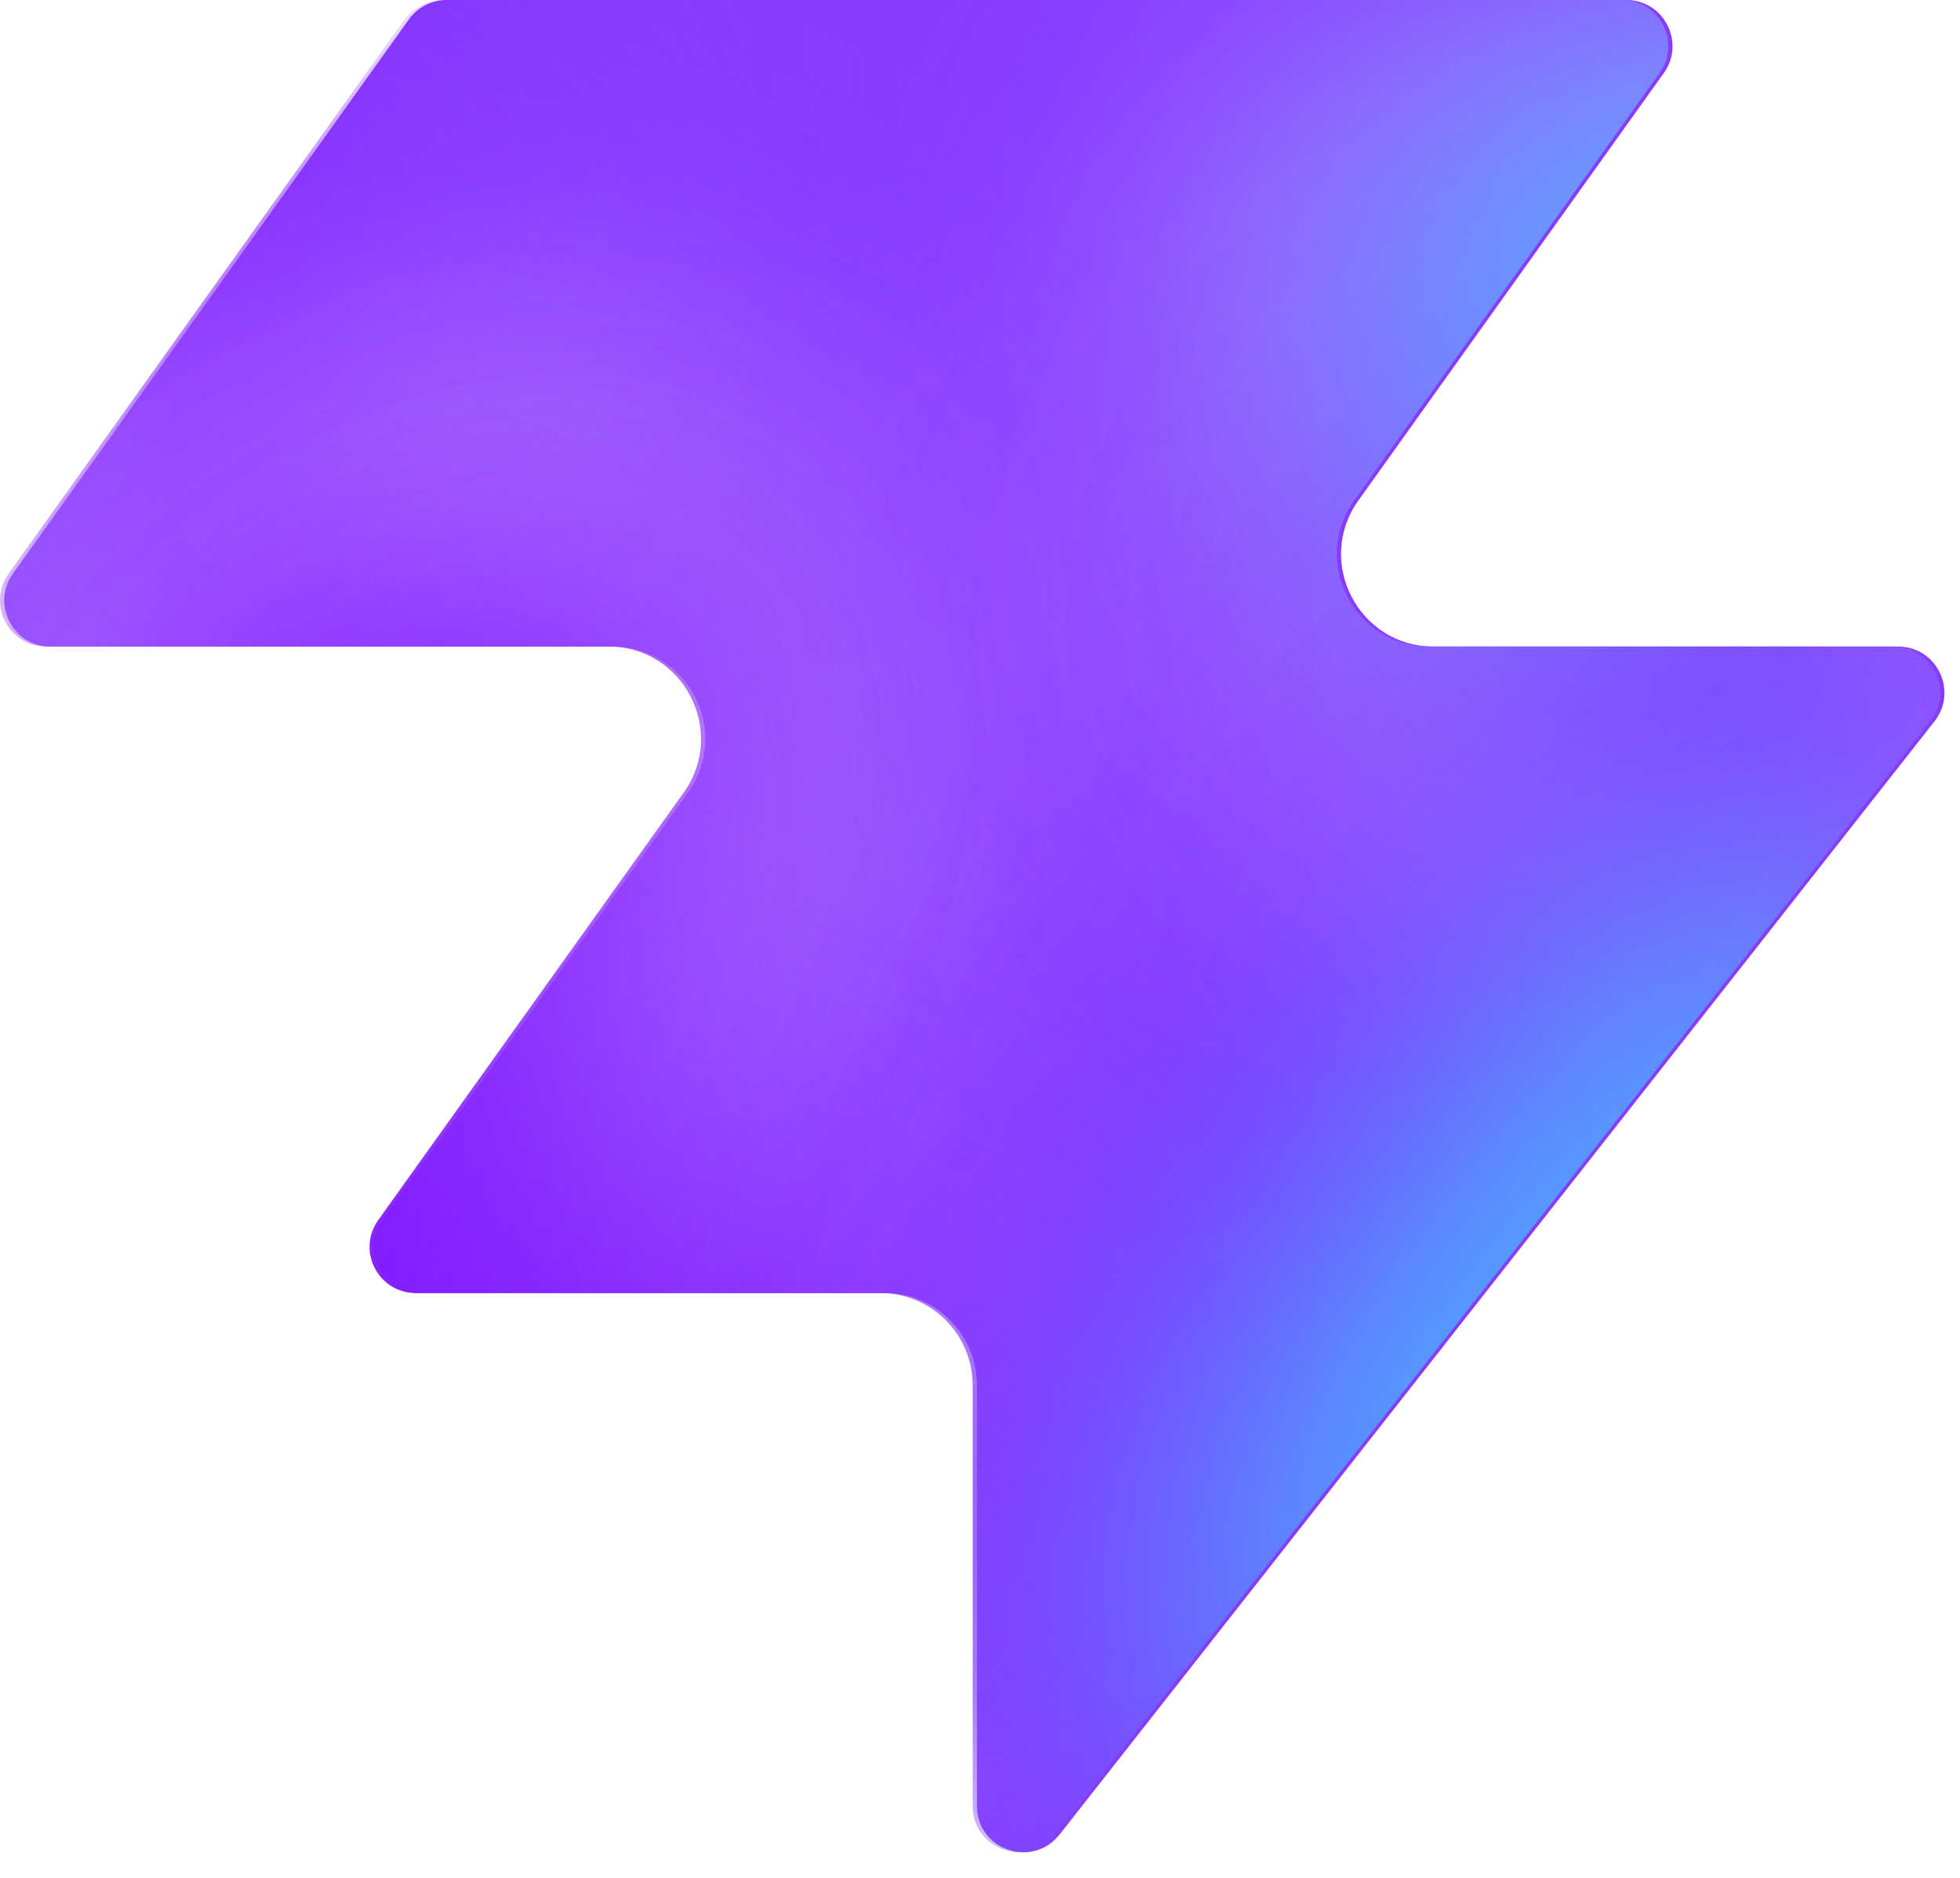
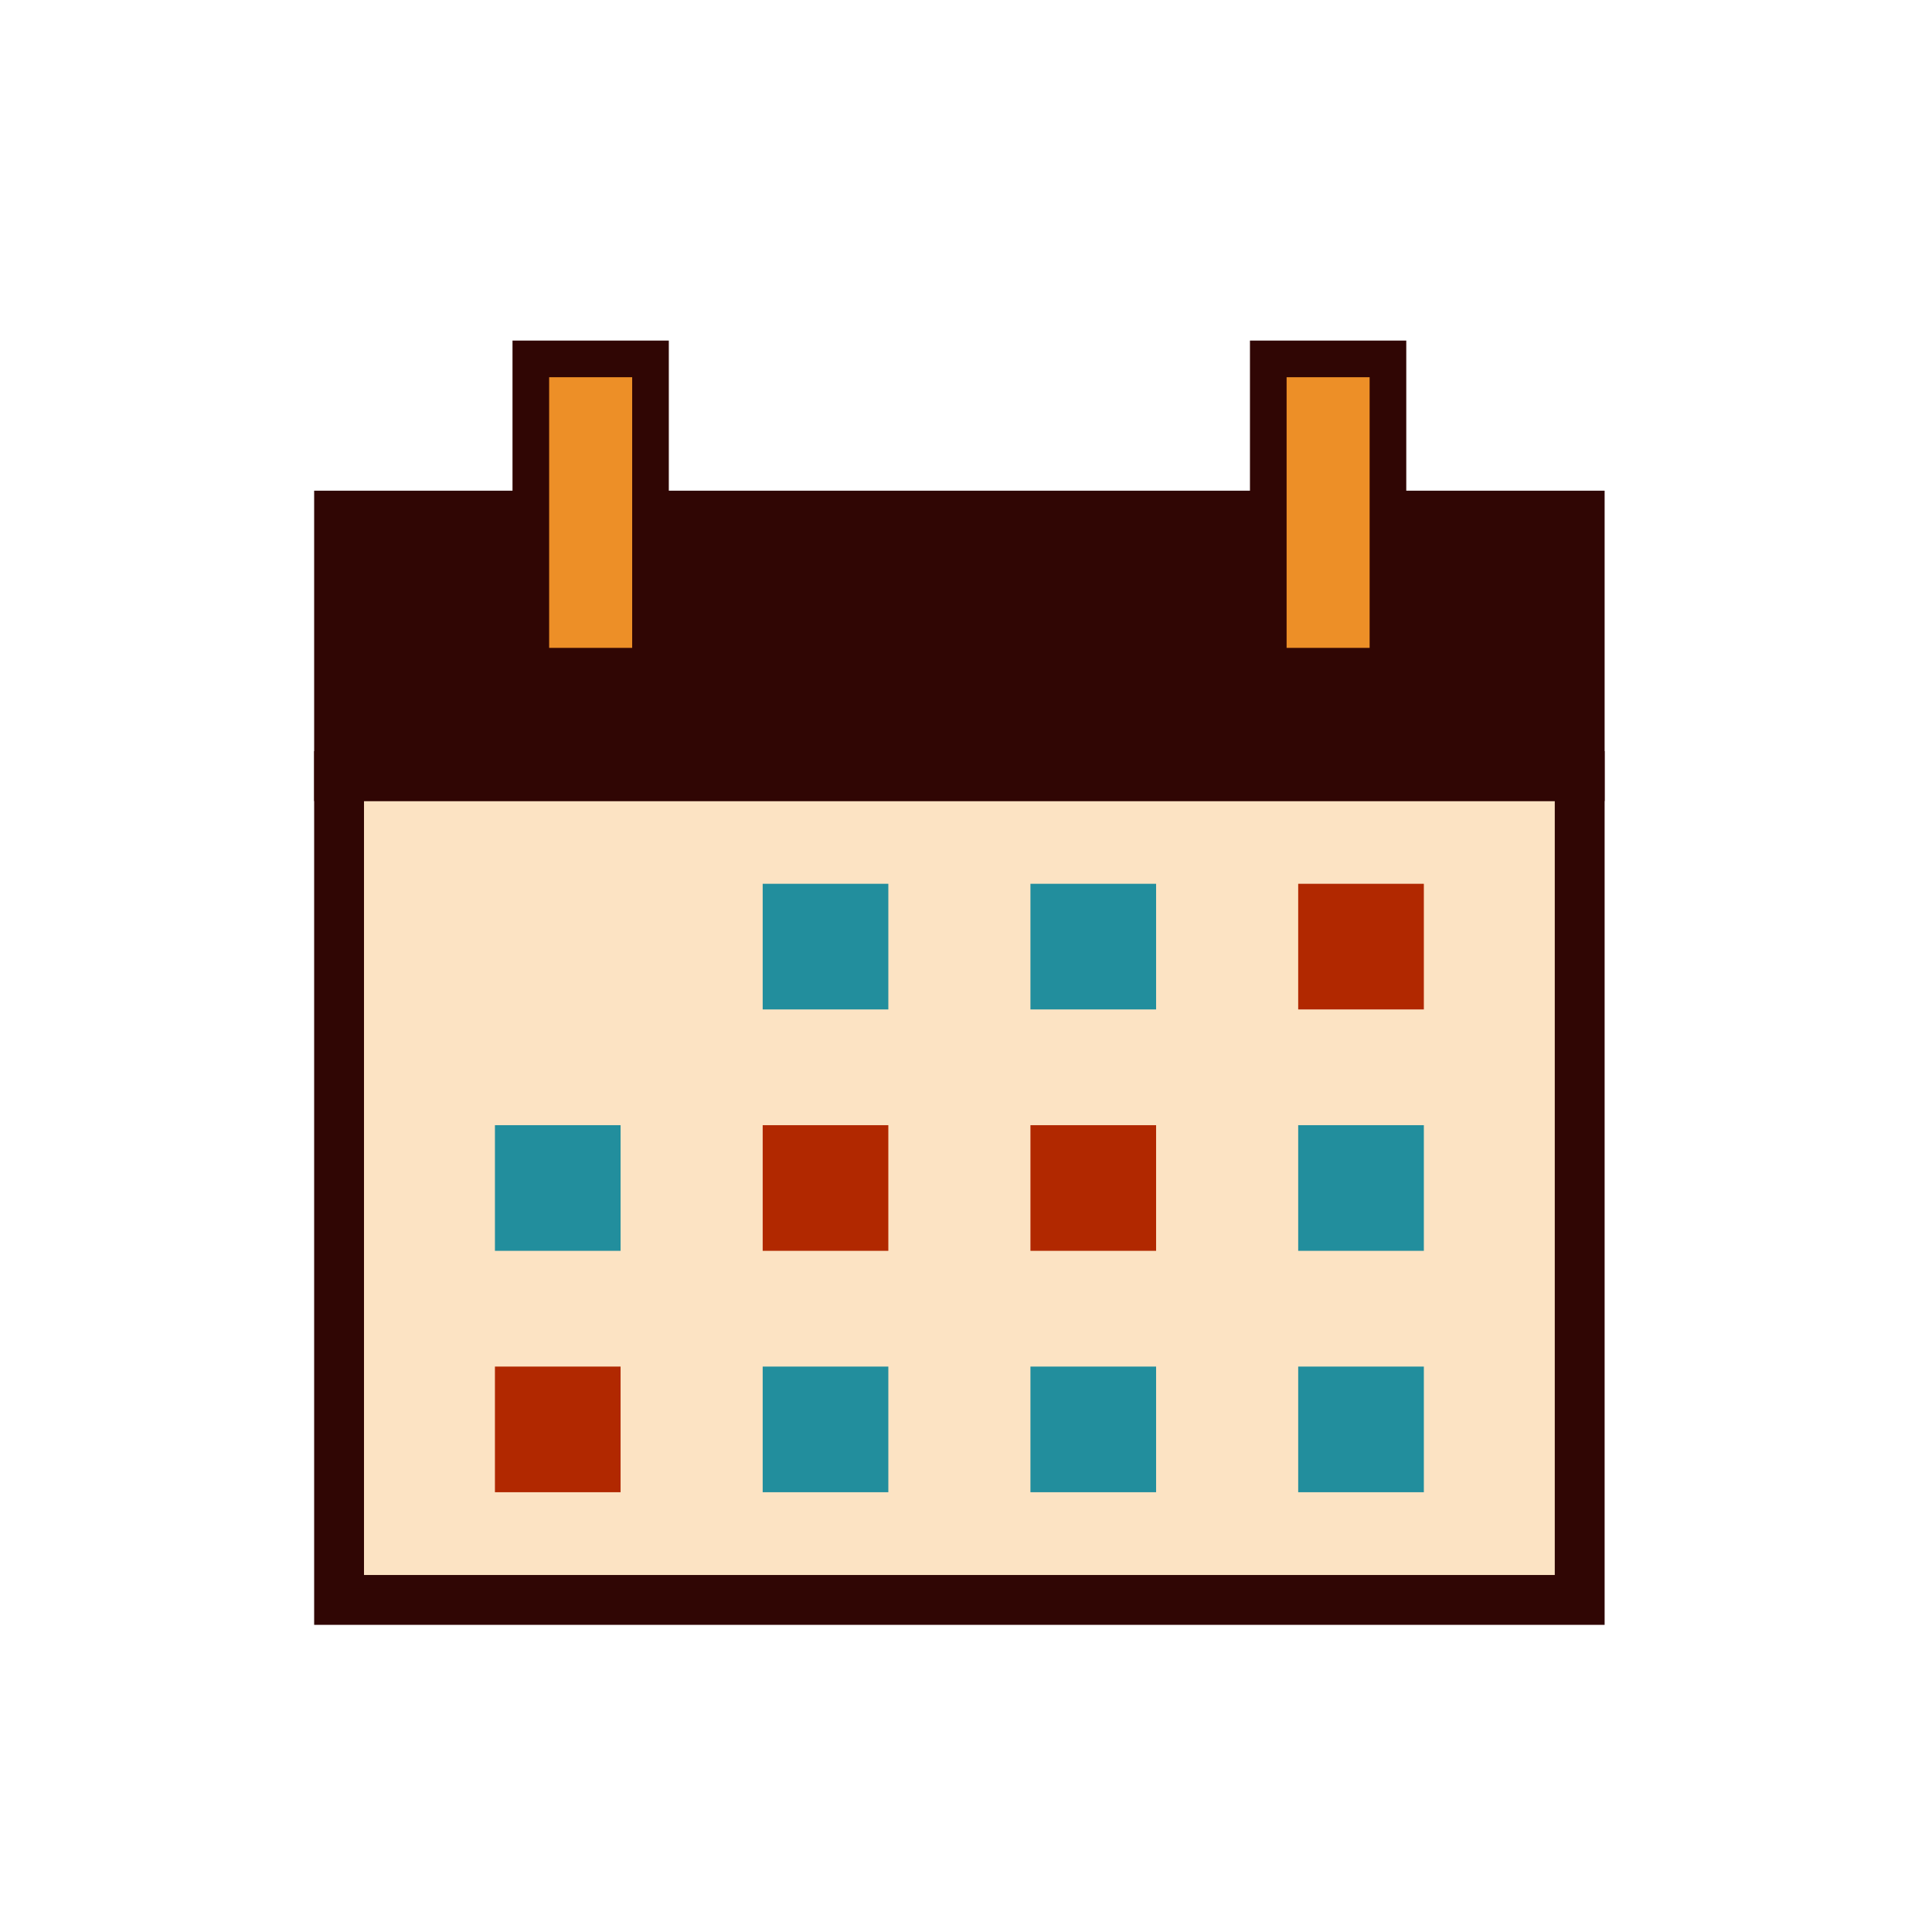
- <svg xmlns="http://www.w3.org/2000/svg" width="48" height="46" fill="none" viewBox="0 0 48 46">
-   <path fill="#863bff" d="M25.946 44.938c-.664.845-2.021.375-2.021-.698V33.937a2.26 2.26 0 0 0-2.262-2.262H10.287c-.92 0-1.456-1.04-.92-1.788l7.48-10.471c1.07-1.497 0-3.578-1.842-3.578H1.237c-.92 0-1.456-1.04-.92-1.788L10.013.474c.214-.297.556-.474.92-.474h28.894c.92 0 1.456 1.04.92 1.788l-7.48 10.471c-1.07 1.498 0 3.579 1.842 3.579h11.377c.943 0 1.473 1.088.89 1.83L25.947 44.94z" style="fill:#863bff;fill:color(display-p3 .525 .23 1);fill-opacity:1" />
-   <mask id="a" width="48" height="46" x="0" y="0" maskUnits="userSpaceOnUse" style="mask-type:alpha">
-     <path fill="#000" d="M25.842 44.938c-.664.844-2.021.375-2.021-.698V33.937a2.26 2.26 0 0 0-2.262-2.262H10.183c-.92 0-1.456-1.04-.92-1.788l7.48-10.471c1.07-1.498 0-3.579-1.842-3.579H1.133c-.92 0-1.456-1.04-.92-1.787L9.91.473c.214-.297.556-.474.92-.474h28.894c.92 0 1.456 1.04.92 1.788l-7.48 10.471c-1.07 1.498 0 3.578 1.842 3.578h11.377c.943 0 1.473 1.088.89 1.832L25.843 44.94z" style="fill:#000;fill-opacity:1" />
-   </mask>
-   <g mask="url(#a)">
-     <g filter="url(#b)">
-       <ellipse cx="5.508" cy="14.704" fill="#ede6ff" rx="5.508" ry="14.704" style="fill:#ede6ff;fill:color(display-p3 .927 .903 1);fill-opacity:1" transform="matrix(.00324 1 1 -.00324 -4.47 31.516)" />
-     </g>
-     <g filter="url(#c)">
-       <ellipse cx="10.399" cy="29.851" fill="#ede6ff" rx="10.399" ry="29.851" style="fill:#ede6ff;fill:color(display-p3 .927 .903 1);fill-opacity:1" transform="matrix(.00324 1 1 -.00324 -39.328 7.883)" />
-     </g>
-     <g filter="url(#d)">
-       <ellipse cx="5.508" cy="30.487" fill="#7e14ff" rx="5.508" ry="30.487" style="fill:#7e14ff;fill:color(display-p3 .492 .077 1);fill-opacity:1" transform="rotate(89.814 -25.913 -14.639)scale(1 -1)" />
-     </g>
-     <g filter="url(#e)">
-       <ellipse cx="5.508" cy="30.599" fill="#7e14ff" rx="5.508" ry="30.599" style="fill:#7e14ff;fill:color(display-p3 .492 .077 1);fill-opacity:1" transform="rotate(89.814 -32.644 -3.334)scale(1 -1)" />
-     </g>
-     <g filter="url(#f)">
-       <ellipse cx="5.508" cy="30.599" fill="#7e14ff" rx="5.508" ry="30.599" style="fill:#7e14ff;fill:color(display-p3 .492 .077 1);fill-opacity:1" transform="matrix(.00324 1 1 -.00324 -34.34 30.47)" />
-     </g>
-     <g filter="url(#g)">
-       <ellipse cx="14.072" cy="22.078" fill="#ede6ff" rx="14.072" ry="22.078" style="fill:#ede6ff;fill:color(display-p3 .927 .903 1);fill-opacity:1" transform="rotate(93.35 24.506 48.493)scale(-1 1)" />
-     </g>
-     <g filter="url(#h)">
-       <ellipse cx="3.47" cy="21.501" fill="#7e14ff" rx="3.47" ry="21.501" style="fill:#7e14ff;fill:color(display-p3 .492 .077 1);fill-opacity:1" transform="rotate(89.009 28.708 47.59)scale(-1 1)" />
-     </g>
-     <g filter="url(#i)">
-       <ellipse cx="3.47" cy="21.501" fill="#7e14ff" rx="3.47" ry="21.501" style="fill:#7e14ff;fill:color(display-p3 .492 .077 1);fill-opacity:1" transform="rotate(89.009 28.708 47.59)scale(-1 1)" />
-     </g>
-     <g filter="url(#j)">
-       <ellipse cx=".387" cy="8.972" fill="#7e14ff" rx="4.407" ry="29.108" style="fill:#7e14ff;fill:color(display-p3 .492 .077 1);fill-opacity:1" transform="rotate(39.51 .387 8.972)" />
-     </g>
-     <g filter="url(#k)">
-       <ellipse cx="47.523" cy="-6.092" fill="#7e14ff" rx="4.407" ry="29.108" style="fill:#7e14ff;fill:color(display-p3 .492 .077 1);fill-opacity:1" transform="rotate(37.892 47.523 -6.092)" />
-     </g>
-     <g filter="url(#l)">
-       <ellipse cx="41.412" cy="6.333" fill="#47bfff" rx="5.971" ry="9.665" style="fill:#47bfff;fill:color(display-p3 .28 .748 1);fill-opacity:1" transform="rotate(37.892 41.412 6.333)" />
-     </g>
-     <g filter="url(#m)">
-       <ellipse cx="-1.879" cy="38.332" fill="#7e14ff" rx="4.407" ry="29.108" style="fill:#7e14ff;fill:color(display-p3 .492 .077 1);fill-opacity:1" transform="rotate(37.892 -1.88 38.332)" />
-     </g>
-     <g filter="url(#n)">
-       <ellipse cx="-1.879" cy="38.332" fill="#7e14ff" rx="4.407" ry="29.108" style="fill:#7e14ff;fill:color(display-p3 .492 .077 1);fill-opacity:1" transform="rotate(37.892 -1.88 38.332)" />
-     </g>
-     <g filter="url(#o)">
-       <ellipse cx="35.651" cy="29.907" fill="#7e14ff" rx="4.407" ry="29.108" style="fill:#7e14ff;fill:color(display-p3 .492 .077 1);fill-opacity:1" transform="rotate(37.892 35.651 29.907)" />
-     </g>
-     <g filter="url(#p)">
-       <ellipse cx="38.418" cy="32.4" fill="#47bfff" rx="5.971" ry="15.297" style="fill:#47bfff;fill:color(display-p3 .28 .748 1);fill-opacity:1" transform="rotate(37.892 38.418 32.4)" />
-     </g>
-   </g>
-   <defs>
-     <filter id="b" width="60.045" height="41.654" x="-19.77" y="16.149" color-interpolation-filters="sRGB" filterUnits="userSpaceOnUse">
-       <feFlood flood-opacity="0" result="BackgroundImageFix" />
-       <feBlend in="SourceGraphic" in2="BackgroundImageFix" result="shape" />
-       <feGaussianBlur result="effect1_foregroundBlur_2002_17158" stdDeviation="7.659" />
-     </filter>
-     <filter id="c" width="90.34" height="51.437" x="-54.613" y="-7.533" color-interpolation-filters="sRGB" filterUnits="userSpaceOnUse">
-       <feFlood flood-opacity="0" result="BackgroundImageFix" />
-       <feBlend in="SourceGraphic" in2="BackgroundImageFix" result="shape" />
-       <feGaussianBlur result="effect1_foregroundBlur_2002_17158" stdDeviation="7.659" />
-     </filter>
-     <filter id="d" width="79.355" height="29.4" x="-49.64" y="2.03" color-interpolation-filters="sRGB" filterUnits="userSpaceOnUse">
-       <feFlood flood-opacity="0" result="BackgroundImageFix" />
-       <feBlend in="SourceGraphic" in2="BackgroundImageFix" result="shape" />
-       <feGaussianBlur result="effect1_foregroundBlur_2002_17158" stdDeviation="4.596" />
-     </filter>
-     <filter id="e" width="79.579" height="29.4" x="-45.045" y="20.029" color-interpolation-filters="sRGB" filterUnits="userSpaceOnUse">
-       <feFlood flood-opacity="0" result="BackgroundImageFix" />
-       <feBlend in="SourceGraphic" in2="BackgroundImageFix" result="shape" />
-       <feGaussianBlur result="effect1_foregroundBlur_2002_17158" stdDeviation="4.596" />
-     </filter>
-     <filter id="f" width="79.579" height="29.4" x="-43.513" y="21.178" color-interpolation-filters="sRGB" filterUnits="userSpaceOnUse">
-       <feFlood flood-opacity="0" result="BackgroundImageFix" />
-       <feBlend in="SourceGraphic" in2="BackgroundImageFix" result="shape" />
-       <feGaussianBlur result="effect1_foregroundBlur_2002_17158" stdDeviation="4.596" />
-     </filter>
-     <filter id="g" width="74.749" height="58.852" x="15.756" y="-17.901" color-interpolation-filters="sRGB" filterUnits="userSpaceOnUse">
-       <feFlood flood-opacity="0" result="BackgroundImageFix" />
-       <feBlend in="SourceGraphic" in2="BackgroundImageFix" result="shape" />
-       <feGaussianBlur result="effect1_foregroundBlur_2002_17158" stdDeviation="7.659" />
-     </filter>
-     <filter id="h" width="61.377" height="25.362" x="23.548" y="2.284" color-interpolation-filters="sRGB" filterUnits="userSpaceOnUse">
-       <feFlood flood-opacity="0" result="BackgroundImageFix" />
-       <feBlend in="SourceGraphic" in2="BackgroundImageFix" result="shape" />
-       <feGaussianBlur result="effect1_foregroundBlur_2002_17158" stdDeviation="4.596" />
-     </filter>
-     <filter id="i" width="61.377" height="25.362" x="23.548" y="2.284" color-interpolation-filters="sRGB" filterUnits="userSpaceOnUse">
-       <feFlood flood-opacity="0" result="BackgroundImageFix" />
-       <feBlend in="SourceGraphic" in2="BackgroundImageFix" result="shape" />
-       <feGaussianBlur result="effect1_foregroundBlur_2002_17158" stdDeviation="4.596" />
-     </filter>
-     <filter id="j" width="56.045" height="63.649" x="-27.636" y="-22.853" color-interpolation-filters="sRGB" filterUnits="userSpaceOnUse">
-       <feFlood flood-opacity="0" result="BackgroundImageFix" />
-       <feBlend in="SourceGraphic" in2="BackgroundImageFix" result="shape" />
-       <feGaussianBlur result="effect1_foregroundBlur_2002_17158" stdDeviation="4.596" />
-     </filter>
-     <filter id="k" width="54.814" height="64.646" x="20.116" y="-38.415" color-interpolation-filters="sRGB" filterUnits="userSpaceOnUse">
-       <feFlood flood-opacity="0" result="BackgroundImageFix" />
-       <feBlend in="SourceGraphic" in2="BackgroundImageFix" result="shape" />
-       <feGaussianBlur result="effect1_foregroundBlur_2002_17158" stdDeviation="4.596" />
-     </filter>
-     <filter id="l" width="33.541" height="35.313" x="24.641" y="-11.323" color-interpolation-filters="sRGB" filterUnits="userSpaceOnUse">
-       <feFlood flood-opacity="0" result="BackgroundImageFix" />
-       <feBlend in="SourceGraphic" in2="BackgroundImageFix" result="shape" />
-       <feGaussianBlur result="effect1_foregroundBlur_2002_17158" stdDeviation="4.596" />
-     </filter>
-     <filter id="m" width="54.814" height="64.646" x="-29.286" y="6.009" color-interpolation-filters="sRGB" filterUnits="userSpaceOnUse">
-       <feFlood flood-opacity="0" result="BackgroundImageFix" />
-       <feBlend in="SourceGraphic" in2="BackgroundImageFix" result="shape" />
-       <feGaussianBlur result="effect1_foregroundBlur_2002_17158" stdDeviation="4.596" />
-     </filter>
-     <filter id="n" width="54.814" height="64.646" x="-29.286" y="6.009" color-interpolation-filters="sRGB" filterUnits="userSpaceOnUse">
-       <feFlood flood-opacity="0" result="BackgroundImageFix" />
-       <feBlend in="SourceGraphic" in2="BackgroundImageFix" result="shape" />
-       <feGaussianBlur result="effect1_foregroundBlur_2002_17158" stdDeviation="4.596" />
-     </filter>
-     <filter id="o" width="54.814" height="64.646" x="8.244" y="-2.416" color-interpolation-filters="sRGB" filterUnits="userSpaceOnUse">
-       <feFlood flood-opacity="0" result="BackgroundImageFix" />
-       <feBlend in="SourceGraphic" in2="BackgroundImageFix" result="shape" />
-       <feGaussianBlur result="effect1_foregroundBlur_2002_17158" stdDeviation="4.596" />
-     </filter>
-     <filter id="p" width="39.409" height="43.623" x="18.713" y="10.588" color-interpolation-filters="sRGB" filterUnits="userSpaceOnUse">
-       <feFlood flood-opacity="0" result="BackgroundImageFix" />
-       <feBlend in="SourceGraphic" in2="BackgroundImageFix" result="shape" />
-       <feGaussianBlur result="effect1_foregroundBlur_2002_17158" stdDeviation="4.596" />
-     </filter>
-   </defs>
+ <svg xmlns="http://www.w3.org/2000/svg" width="800px" height="800px" viewBox="0 0 1024 1024" class="icon" version="1.1">
+   <path d="M182.067 383.79h664.916v473.911H182.067z" fill="#FCE3C3" />
+   <path d="M846.983 857.701H170.007V401.632h676.976v456.069zM189.428 838.28h638.134V421.053H189.428V838.28z" fill="#300604" />
+   <path d="M850.483 861.201H166.507V398.132h683.977v463.069z m-676.976-7h669.977V405.132H173.507v449.069z m657.555-12.421H185.929V417.553h645.134V841.78z m-638.133-7h631.134V424.553H192.929V834.78z" fill="#300604" />
+   <path d="M179.718 273.282h657.556v138.061H179.718z" fill="#300604" />
+   <path d="M840.774 414.844H176.219V269.782h664.556v145.062z m-657.555-7h650.556V276.782H183.219v131.062z" fill="#300604" />
+   <path d="M846.983 421.053H170.007V263.572h676.976v157.481z m-657.555-19.421h638.134V282.994H189.428v118.638z" fill="#300604" />
+   <path d="M850.483 424.553H166.507v-164.48h683.977v164.48z m-676.976-7h669.977v-150.48H173.507v150.48z m657.555-12.421H185.929V279.494h645.134v125.638z m-638.133-7h631.134V286.494H192.929v111.638z" fill="#300604" />
+   <path d="M672.215 190.225h63.426v162.87h-63.426z" fill="#ED8F27" />
+   <path d="M745.351 362.806h-82.847V180.514h82.847v182.292z m-63.426-19.421h44.005v-143.45h-44.005v143.45z" fill="#300604" />
+   <path d="M281.351 190.225h63.426v162.87h-63.426z" fill="#ED8F27" />
+   <path d="M354.487 362.806H271.64V180.514h82.847v182.292z m-63.426-19.421h44.005v-143.45h-44.005v143.45z" fill="#300604" />
+   <path d="M688.071 468.427h66.597v66.597h-66.597z" fill="#B12800" />
+   <path d="M688.071 596.369h66.597v66.597h-66.597zM688.071 724.31h66.597v66.598h-66.597zM546.156 468.427h66.597v66.597h-66.597z" fill="#228E9D" />
+   <path d="M546.156 596.369h66.597v66.597h-66.597z" fill="#B12800" />
+   <path d="M546.156 724.31h66.597v66.598h-66.597zM404.239 468.427h66.598v66.597h-66.598z" fill="#228E9D" />
+   <path d="M404.239 596.369h66.598v66.597h-66.598z" fill="#B12800" />
+   <path d="M404.239 724.31h66.598v66.598h-66.598zM262.323 596.369h66.598v66.597h-66.598z" fill="#228E9D" />
+   <path d="M262.323 724.31h66.598v66.598h-66.598z" fill="#B12800" />
</svg>
